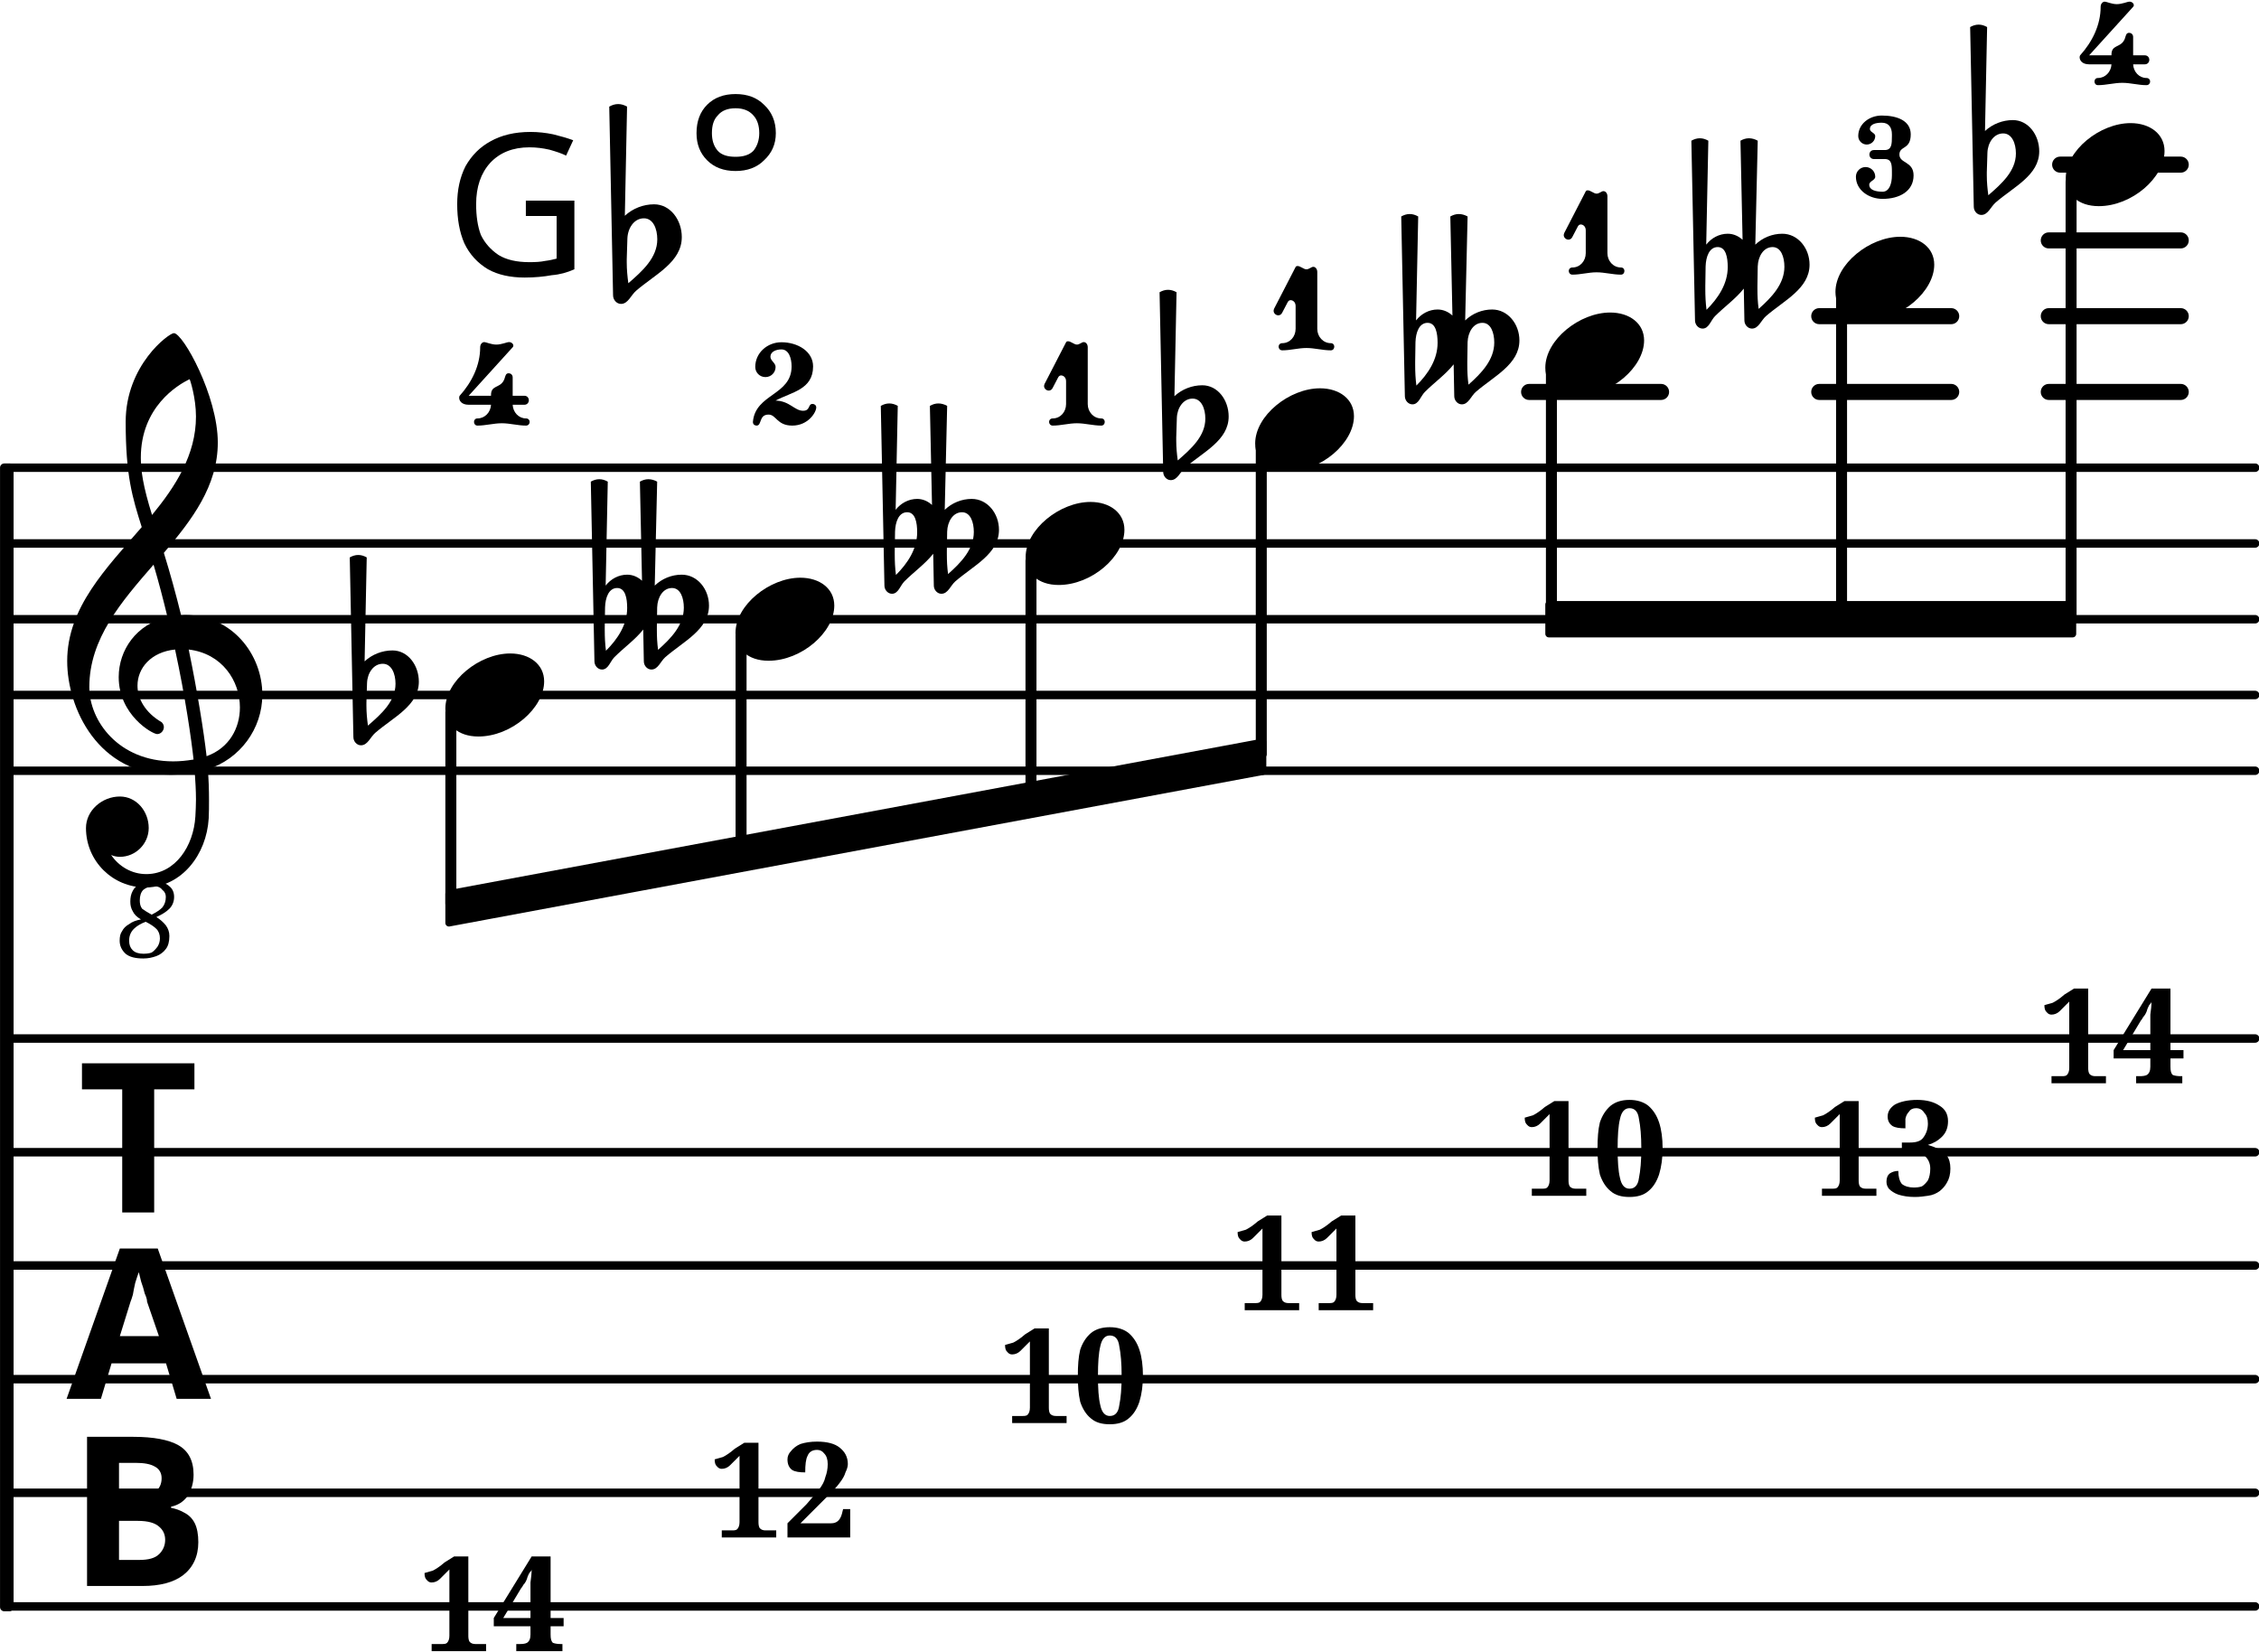
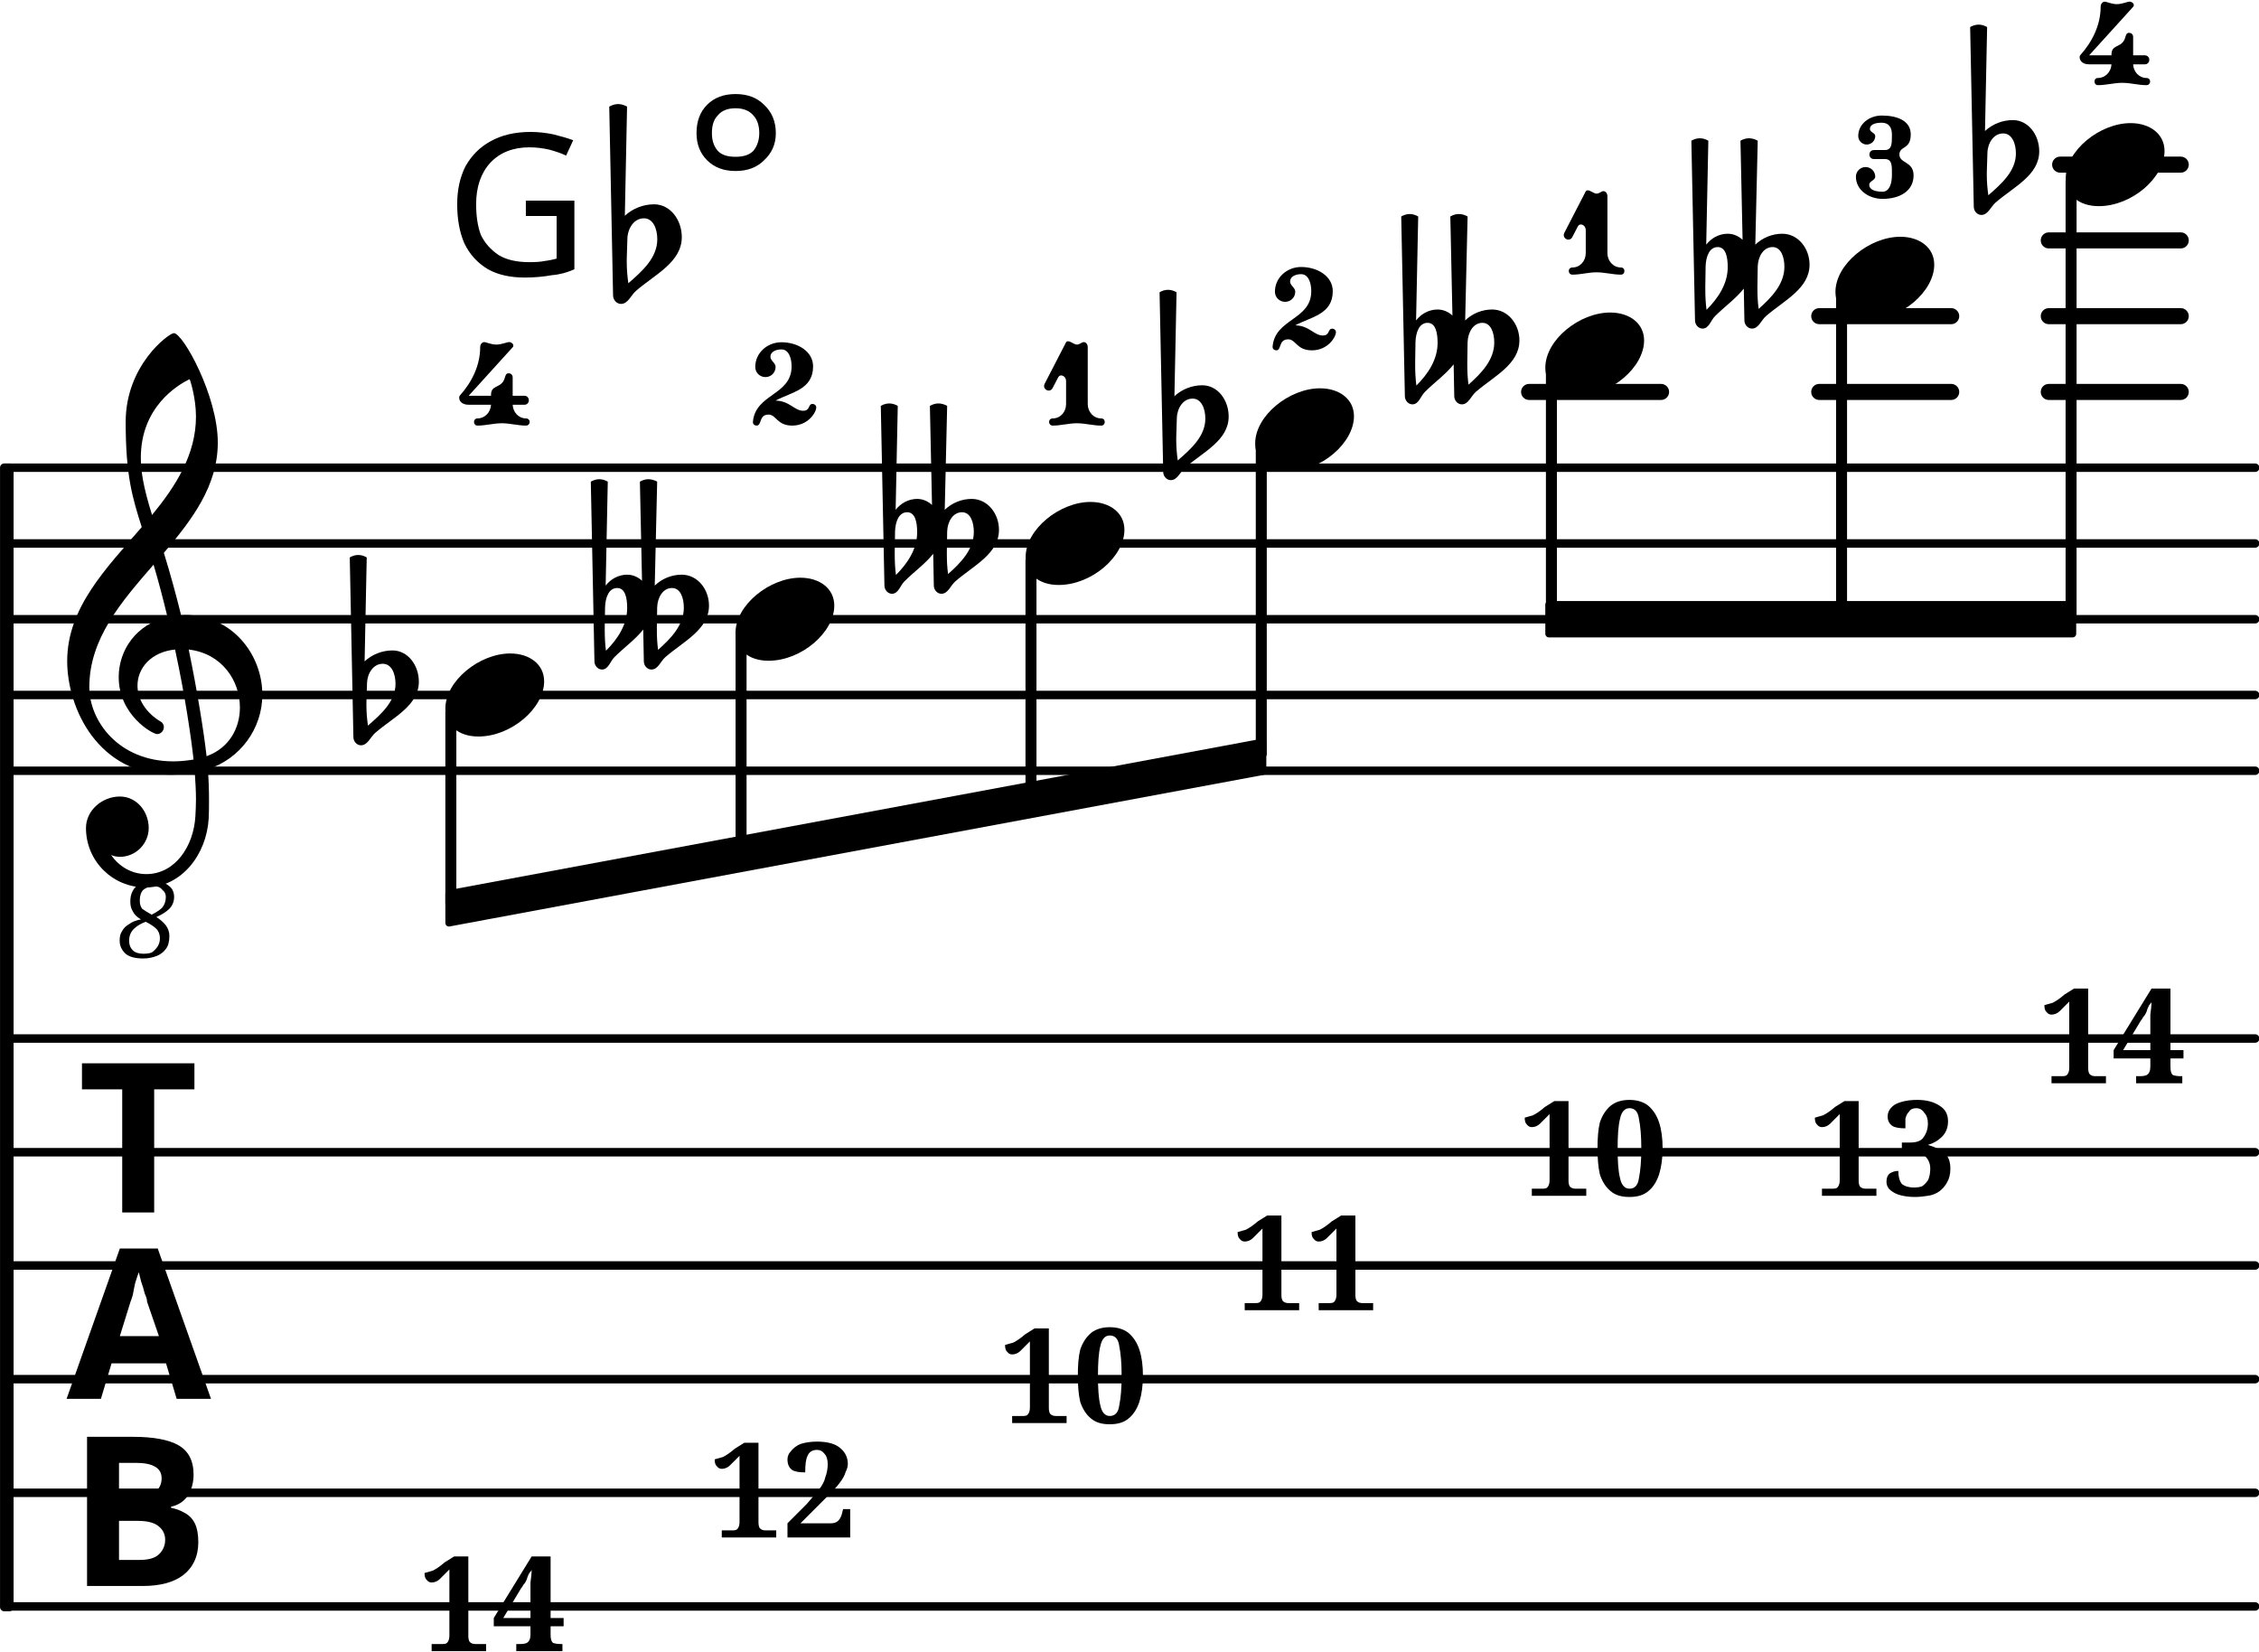
<svg xmlns="http://www.w3.org/2000/svg" preserveAspectRatio="xMidYMid meet" viewBox="-0.079 -5.733 29.82 21.8">
  <g transform="translate(0, -3.56)">
    <rect x="27.01" y="-0.106" width="1.804" height="0.212" ry="0.106" fill="currentColor" />
  </g>
  <g transform="translate(0, -2.56)">
    <rect x="26.86" y="-0.106" width="1.954" height="0.212" ry="0.106" fill="currentColor" />
  </g>
  <g transform="translate(0, -1.56)">
    <rect x="26.86" y="-0.106" width="1.954" height="0.212" ry="0.106" fill="currentColor" />
  </g>
  <g transform="translate(0, -0.5599)">
    <rect x="26.86" y="-0.106" width="1.954" height="0.212" ry="0.106" fill="currentColor" />
  </g>
  <g transform="translate(0, -1.56)">
    <rect x="23.83" y="-0.106" width="1.954" height="0.212" ry="0.106" fill="currentColor" />
  </g>
  <g transform="translate(0, -0.5599)">
    <rect x="23.83" y="-0.106" width="1.954" height="0.212" ry="0.106" fill="currentColor" />
  </g>
  <g transform="translate(0, -0.5599)">
    <rect x="20" y="-0.106" width="1.954" height="0.212" ry="0.106" fill="currentColor" />
  </g>
  <g transform="translate(0, 4.44)">
    <line stroke-linejoin="round" stroke-linecap="round" stroke-width="0.112" stroke="currentColor" x1="0.056" y1="0" x2="29.69" y2="0" />
  </g>
  <g transform="translate(0, 3.44)">
    <line stroke-linejoin="round" stroke-linecap="round" stroke-width="0.112" stroke="currentColor" x1="0.056" y1="0" x2="29.69" y2="0" />
  </g>
  <g transform="translate(0, 2.44)">
    <line stroke-linejoin="round" stroke-linecap="round" stroke-width="0.112" stroke="currentColor" x1="0.056" y1="0" x2="29.69" y2="0" />
  </g>
  <g transform="translate(0, 1.44)">
    <line stroke-linejoin="round" stroke-linecap="round" stroke-width="0.112" stroke="currentColor" x1="0.056" y1="0" x2="29.69" y2="0" />
  </g>
  <g transform="translate(0, 0.4401)">
    <line stroke-linejoin="round" stroke-linecap="round" stroke-width="0.112" stroke="currentColor" x1="0.056" y1="0" x2="29.69" y2="0" />
  </g>
  <g transform="translate(0, 15.47)">
    <line stroke-linejoin="round" stroke-linecap="round" stroke-width="0.112" stroke="currentColor" x1="0.056" y1="0" x2="29.69" y2="0" />
  </g>
  <g transform="translate(0, 13.97)">
    <line stroke-linejoin="round" stroke-linecap="round" stroke-width="0.112" stroke="currentColor" x1="0.056" y1="0" x2="29.69" y2="0" />
  </g>
  <g transform="translate(0, 12.47)">
    <line stroke-linejoin="round" stroke-linecap="round" stroke-width="0.112" stroke="currentColor" x1="0.056" y1="0" x2="29.69" y2="0" />
  </g>
  <g transform="translate(0, 10.97)">
    <line stroke-linejoin="round" stroke-linecap="round" stroke-width="0.112" stroke="currentColor" x1="0.056" y1="0" x2="29.69" y2="0" />
  </g>
  <g transform="translate(0, 9.475)">
    <line stroke-linejoin="round" stroke-linecap="round" stroke-width="0.112" stroke="currentColor" x1="0.056" y1="0" x2="29.69" y2="0" />
  </g>
  <g transform="translate(0, 7.974)">
    <line stroke-linejoin="round" stroke-linecap="round" stroke-width="0.112" stroke="currentColor" x1="0.056" y1="0" x2="29.69" y2="0" />
  </g>
  <g transform="translate(20.32, 2.44)">
    <polygon stroke-linejoin="round" stroke-linecap="round" stroke-width="0.094" fill="currentColor" stroke="currentColor" points="6.961 -0.193 6.961 0.193 0.047 0.193 0.047 -0.193" />
  </g>
  <g transform="translate(5.8, 6.256)">
    <polygon stroke-linejoin="round" stroke-linecap="round" stroke-width="0.094" fill="currentColor" stroke="currentColor" points="10.79 -2.193 10.79 -1.807 0.047 0.193 0.047 -0.193" />
  </g>
  <g transform="translate(5.8, -2.101)">
    <text font-family="sans" font-size="2.616" text-anchor="start" fill="currentColor">
      <tspan>G</tspan>
    </text>
  </g>
  <g transform="translate(8.081, -2.419)">
    <path transform="scale(0.0042, -0.0042)" d="M29 39l-2 -64v-11c0 -22 2 -43 5 -65c44 38 91 80 91 138c0 33 -13 66 -42 66c-31 0 -51 -31 -52 -64zM-28 454c9 5 18 8 28 8s19 -3 28 -8l-7 -343c25 23 58 36 92 36c51 0 87 -49 87 -103c0 -79 -84 -117 -144 -169c-16 -14 -25 -41 -47 -41c-14 0 -25 13 -25 27z" fill="currentColor" />
  </g>
  <g transform="translate(8.928, -2.101)">
    <text font-family="sans" font-size="3.296" text-anchor="start" fill="currentColor">
      <tspan>°</tspan>
    </text>
  </g>
  <g transform="translate(5.8, 3.44)">
    <path transform="scale(0.004, -0.004)" d="M0 -45c0 92 113 182 214 182c64 0 112 -36 112 -92c0 -88 -108 -182 -217 -182c-68 0 -109 39 -109 92z" fill="currentColor" />
  </g>
  <g transform="translate(5.989, -0.1157)">
    <path transform="scale(0.0022, -0.0022)" d="M148 501c10 0 41 -15 72 -15c32 0 63 15 76 15c15 0 26 -11 26 -21c0 -4 -1 -7 -4 -10l-264 -291h134v4c0 60 50 41 75 85c7 11 8 24 14 36c3 7 10 10 17 10c11 0 24 -8 24 -25v-110h70c18 0 27 -14 27 -27s-9 -27 -27 -27h-70c2 -45 36 -82 80 -82c14 0 22 -10 22 -21 s-8 -22 -22 -22c-49 0 -96 14 -145 14s-97 -14 -146 -14c-14 0 -21 11 -21 22s7 21 21 21c44 0 79 37 81 82h-134c-43 0 -57 25 -57 42c0 5 1 10 3 12c73 81 123 182 123 291c0 17 11 31 25 31z" fill="currentColor" />
  </g>
  <g transform="translate(0.8, 3.44)">
    <path transform="scale(0.004, -0.004)" d="M265 -635h-5c-108 0 -196 87 -196 196c0 58 53 104 112 104c54 0 95 -48 95 -104c0 -52 -43 -95 -95 -95c-10 0 -20 2 -29 6c26 -38 68 -63 116 -63h3zM403 150c28 -135 50 -272 59 -352c75 27 110 93 110 161c0 88 -59 178 -169 191zM75 26c0 -112 97 -245 277 -245 c21 0 43 2 67 6c-7 65 -27 206 -61 363c-79 -8 -124 -61 -124 -119c0 -43 25 -89 80 -121c5 -5 7 -11 7 -16c0 -12 -10 -23 -22 -23c-16 0 -127 63 -127 188c0 89 58 175 161 198c-14 58 -29 116 -46 173c-106 -122 -212 -244 -212 -404zM354 1194c30 0 145 -207 145 -361 c0 -143 -85 -255 -178 -364c21 -68 40 -137 57 -206c4 0 8 1 12 1c156 0 256 -130 256 -263c0 -113 -74 -212 -180 -246c3 -34 4 -68 4 -102c0 -20 0 -40 -1 -60c-7 -120 -89 -225 -204 -228l1 44c93 2 153 92 159 190c1 19 2 37 2 56c0 30 -2 60 -4 90 c-28 -5 -54 -8 -79 -8c-240 0 -342 219 -342 375c0 177 130 307 246 442c-31 98 -53 170 -53 347c0 188 143 293 159 293zM427 919c0 62 -20 123 -21 123c-40 -19 -161 -92 -161 -259c0 -42 7 -93 37 -189c78 95 145 199 145 325z" fill="currentColor" />
  </g>
  <g transform="translate(1.485, 6.902)">
    <text font-family="serif" font-style="italic" font-size="1.386" text-anchor="start" fill="currentColor">
      <tspan>8</tspan>
    </text>
  </g>
  <g transform="translate(5.447, 16.06)">
    <text font-family="serif" font-weight="bold" font-size="1.746" text-anchor="start" fill="currentColor">
      <tspan>14</tspan>
    </text>
  </g>
  <g transform="translate(0.9406, 10.27)">
    <text font-family="sans" font-weight="bold" font-size="2.772" text-anchor="start" fill="currentColor">
      <tspan>T</tspan>
    </text>
  </g>
  <g transform="translate(0.8, 12.73)">
    <text font-family="sans" font-weight="bold" font-size="2.772" text-anchor="start" fill="currentColor">
      <tspan>A</tspan>
    </text>
  </g>
  <g transform="translate(0.8201, 15.2)">
    <text font-family="sans" font-weight="bold" font-size="2.772" text-anchor="start" fill="currentColor">
      <tspan>B</tspan>
    </text>
  </g>
  <g transform="translate(5.872, 2.44)">
    <rect x="-0.072" y="1.179" width="0.145" height="2.623" ry="0.047" fill="currentColor" />
  </g>
  <g transform="translate(4.65, 3.44)">
    <path transform="scale(0.004, -0.004)" d="M29 39l-2 -64v-11c0 -22 2 -43 5 -65c44 38 91 80 91 138c0 33 -13 66 -42 66c-31 0 -51 -31 -52 -64zM-28 454c9 5 18 8 28 8s19 -3 28 -8l-7 -343c25 23 58 36 92 36c51 0 87 -49 87 -103c0 -79 -84 -117 -144 -169c-16 -14 -25 -41 -47 -41c-14 0 -25 13 -25 27z" fill="currentColor" />
  </g>
  <g transform="translate(9.63, 2.44)">
    <path transform="scale(0.004, -0.004)" d="M0 -45c0 92 113 182 214 182c64 0 112 -36 112 -92c0 -88 -108 -182 -217 -182c-68 0 -109 39 -109 92z" fill="currentColor" />
  </g>
  <g transform="translate(9.86, -0.1157)">
    <path transform="scale(0.0022, -0.0022)" d="M94 66c-60 0 -39 -66 -72 -66c-11 0 -22 7 -22 21v2c15 169 232 158 232 332c0 50 -17 102 -61 102c-33 0 -66 -14 -66 -44c0 -24 31 -37 31 -61c0 -34 -27 -61 -61 -61s-61 27 -61 61c0 84 72 148 157 148c98 0 190 -55 190 -145c0 -140 -131 -154 -225 -205 c85 -2 113 -61 165 -61c45 0 28 41 57 41c11 0 22 -8 22 -21c0 -29 -48 -109 -144 -109c-92 0 -96 66 -142 66z" fill="currentColor" />
  </g>
  <g transform="translate(9.277, 14.56)">
    <text font-family="serif" font-weight="bold" font-size="1.746" text-anchor="start" fill="currentColor">
      <tspan>12</tspan>
    </text>
  </g>
  <g transform="translate(9.703, 2.44)">
    <rect x="-0.072" y="0.179" width="0.145" height="2.916" ry="0.047" fill="currentColor" />
  </g>
  <g transform="translate(7.832, 2.44)">
    <path transform="scale(0.004, -0.004)" d="M191 39l-1 -64v-11c0 -22 1 -43 4 -65c43 38 85 82 85 139c0 32 -11 65 -39 65c-30 0 -48 -31 -49 -64zM19 39l-1 -64v-11c0 -23 1 -45 4 -68c39 39 70 86 70 141c0 32 -6 66 -33 66c-28 0 -39 -32 -40 -64zM28 454l-7 -343c17 22 43 36 71 36c19 0 36 -8 49 -20l-7 327 c9 5 18 8 28 8s20 -3 29 -8l-8 -343c24 23 56 36 89 36c52 0 90 -48 90 -102c0 -79 -84 -118 -144 -170c-16 -14 -24 -41 -46 -41c-14 0 -25 13 -25 27l-2 105c-26 -33 -64 -60 -95 -91c-14 -14 -20 -41 -41 -41c-14 0 -25 13 -25 27l-12 593c9 5 18 8 28 8s19 -3 28 -8z " fill="currentColor" />
  </g>
  <g transform="translate(13.46, 1.44)">
    <path transform="scale(0.004, -0.004)" d="M0 -45c0 92 113 182 214 182c64 0 112 -36 112 -92c0 -88 -108 -182 -217 -182c-68 0 -109 39 -109 92z" fill="currentColor" />
  </g>
  <g transform="translate(13.71, -0.1157)">
    <path transform="scale(0.0022, -0.0022)" d="M194 486c16 0 29 15 41 15c13 0 24 -13 24 -31v-341c0 -47 35 -86 81 -86c14 0 21 -10 21 -21s-7 -22 -21 -22c-49 0 -97 14 -146 14s-96 -14 -145 -14c-14 0 -22 11 -22 22s8 21 22 21c46 0 80 39 80 86v137c0 23 -16 35 -30 35c-7 0 -13 -4 -17 -11l-34 -65 c-5 -10 -14 -15 -23 -15c-14 0 -28 12 -28 27c0 4 1 8 3 13l129 250c2 4 7 6 11 6c18 0 37 -20 54 -20z" fill="currentColor" />
  </g>
  <g transform="translate(13.11, 13.05)">
    <text font-family="serif" font-weight="bold" font-size="1.746" text-anchor="start" fill="currentColor">
      <tspan>10</tspan>
    </text>
  </g>
  <g transform="translate(13.53, 2.44)">
    <rect x="-0.072" y="-0.821" width="0.145" height="3.209" ry="0.047" fill="currentColor" />
  </g>
  <g transform="translate(11.66, 1.44)">
    <path transform="scale(0.004, -0.004)" d="M191 39l-1 -64v-11c0 -22 1 -43 4 -65c43 38 85 82 85 139c0 32 -11 65 -39 65c-30 0 -48 -31 -49 -64zM19 39l-1 -64v-11c0 -23 1 -45 4 -68c39 39 70 86 70 141c0 32 -6 66 -33 66c-28 0 -39 -32 -40 -64zM28 454l-7 -343c17 22 43 36 71 36c19 0 36 -8 49 -20l-7 327 c9 5 18 8 28 8s20 -3 29 -8l-8 -343c24 23 56 36 89 36c52 0 90 -48 90 -102c0 -79 -84 -118 -144 -170c-16 -14 -24 -41 -46 -41c-14 0 -25 13 -25 27l-2 105c-26 -33 -64 -60 -95 -91c-14 -14 -20 -41 -41 -41c-14 0 -25 13 -25 27l-12 593c9 5 18 8 28 8s19 -3 28 -8z " fill="currentColor" />
  </g>
  <g transform="translate(16.49, -0.0599)">
    <path transform="scale(0.004, -0.004)" d="M0 -45c0 92 113 182 214 182c64 0 112 -36 112 -92c0 -88 -108 -182 -217 -182c-68 0 -109 39 -109 92z" fill="currentColor" />
  </g>
-   <g transform="translate(16.74, -1.109)">
-     <path transform="scale(0.0022, -0.0022)" d="M194 486c16 0 29 15 41 15c13 0 24 -13 24 -31v-341c0 -47 35 -86 81 -86c14 0 21 -10 21 -21s-7 -22 -21 -22c-49 0 -97 14 -146 14s-96 -14 -145 -14c-14 0 -22 11 -22 22s8 21 22 21c46 0 80 39 80 86v137c0 23 -16 35 -30 35c-7 0 -13 -4 -17 -11l-34 -65 c-5 -10 -14 -15 -23 -15c-14 0 -28 12 -28 27c0 4 1 8 3 13l129 250c2 4 7 6 11 6c18 0 37 -20 54 -20z" fill="currentColor" />
+   <g transform="translate(16.72, -1.109)">
+     <path transform="scale(0.0022, -0.0022)" d="M94 66c-60 0 -39 -66 -72 -66c-11 0 -22 7 -22 21v2c15 169 232 158 232 332c0 50 -17 102 -61 102c-33 0 -66 -14 -66 -44c0 -24 31 -37 31 -61c0 -34 -27 -61 -61 -61s-61 27 -61 61c0 84 72 148 157 148c98 0 190 -55 190 -145c0 -140 -131 -154 -225 -205 c85 -2 113 -61 165 -61c45 0 28 41 57 41c11 0 22 -8 22 -21c0 -29 -48 -109 -144 -109c-92 0 -96 66 -142 66z" fill="currentColor" />
  </g>
  <g transform="translate(16.18, 11.56)">
    <text font-family="serif" font-weight="bold" font-size="1.746" text-anchor="start" fill="currentColor">
      <tspan>11</tspan>
    </text>
  </g>
  <g transform="translate(16.57, 2.44)">
    <rect x="-0.072" y="-2.321" width="0.145" height="4.15" ry="0.047" fill="currentColor" />
  </g>
  <g transform="translate(-0.0786, 7.957)">
    <rect x="0" y="-7.573" width="0.179" height="15.15" ry="0.056" fill="currentColor" />
  </g>
  <g transform="translate(20.32, -1.06)">
    <path transform="scale(0.004, -0.004)" d="M0 -45c0 92 113 182 214 182c64 0 112 -36 112 -92c0 -88 -108 -182 -217 -182c-68 0 -109 39 -109 92z" fill="currentColor" />
  </g>
  <g transform="translate(20.57, -2.108)">
    <path transform="scale(0.0022, -0.0022)" d="M194 486c16 0 29 15 41 15c13 0 24 -13 24 -31v-341c0 -47 35 -86 81 -86c14 0 21 -10 21 -21s-7 -22 -21 -22c-49 0 -97 14 -146 14s-96 -14 -145 -14c-14 0 -22 11 -22 22s8 21 22 21c46 0 80 39 80 86v137c0 23 -16 35 -30 35c-7 0 -13 -4 -17 -11l-34 -65 c-5 -10 -14 -15 -23 -15c-14 0 -28 12 -28 27c0 4 1 8 3 13l129 250c2 4 7 6 11 6c18 0 37 -20 54 -20z" fill="currentColor" />
  </g>
  <g transform="translate(19.97, 10.05)">
    <text font-family="serif" font-weight="bold" font-size="1.746" text-anchor="start" fill="currentColor">
      <tspan>10</tspan>
    </text>
  </g>
  <g transform="translate(20.4, 2.44)">
    <rect x="-0.072" y="-3.321" width="0.145" height="3.321" ry="0.047" fill="currentColor" />
  </g>
  <g transform="translate(18.53, -1.06)">
    <path transform="scale(0.004, -0.004)" d="M191 39l-1 -64v-11c0 -22 1 -43 4 -65c43 38 85 82 85 139c0 32 -11 65 -39 65c-30 0 -48 -31 -49 -64zM19 39l-1 -64v-11c0 -23 1 -45 4 -68c39 39 70 86 70 141c0 32 -6 66 -33 66c-28 0 -39 -32 -40 -64zM28 454l-7 -343c17 22 43 36 71 36c19 0 36 -8 49 -20l-7 327 c9 5 18 8 28 8s20 -3 29 -8l-8 -343c24 23 56 36 89 36c52 0 90 -48 90 -102c0 -79 -84 -118 -144 -170c-16 -14 -24 -41 -46 -41c-14 0 -25 13 -25 27l-2 105c-26 -33 -64 -60 -95 -91c-14 -14 -20 -41 -41 -41c-14 0 -25 13 -25 27l-12 593c9 5 18 8 28 8s19 -3 28 -8z " fill="currentColor" />
  </g>
  <g transform="translate(24.15, -2.06)">
    <path transform="scale(0.004, -0.004)" d="M0 -45c0 92 113 182 214 182c64 0 112 -36 112 -92c0 -88 -108 -182 -217 -182c-68 0 -109 39 -109 92z" fill="currentColor" />
  </g>
  <g transform="translate(24.42, -3.108)">
    <path transform="scale(0.0022, -0.0022)" d="M261 266c0 -54 85 -40 85 -125c0 -94 -83 -141 -186 -141c-84 0 -160 54 -160 133c0 32 26 58 58 58s58 -26 58 -58c0 -22 -36 -26 -36 -48c0 -33 42 -42 80 -42c41 0 56 50 56 98v21c0 44 -2 77 -43 77h-65c-18 0 -27 14 -27 27s9 27 27 27h65c42 0 43 36 43 83v11 c0 43 -20 70 -61 70c-34 0 -71 -8 -71 -38c0 -19 32 -23 32 -42c0 -28 -23 -51 -51 -51s-51 23 -51 51c0 72 66 123 141 123c93 0 174 -31 174 -113c0 -94 -68 -67 -68 -121z" fill="currentColor" />
  </g>
  <g transform="translate(23.8, 10.05)">
    <text font-family="serif" font-weight="bold" font-size="1.746" text-anchor="start" fill="currentColor">
      <tspan>13</tspan>
    </text>
  </g>
  <g transform="translate(24.23, 2.44)">
    <rect x="-0.072" y="-4.321" width="0.145" height="4.321" ry="0.047" fill="currentColor" />
  </g>
  <g transform="translate(22.36, -2.06)">
    <path transform="scale(0.004, -0.004)" d="M191 39l-1 -64v-11c0 -22 1 -43 4 -65c43 38 85 82 85 139c0 32 -11 65 -39 65c-30 0 -48 -31 -49 -64zM19 39l-1 -64v-11c0 -23 1 -45 4 -68c39 39 70 86 70 141c0 32 -6 66 -33 66c-28 0 -39 -32 -40 -64zM28 454l-7 -343c17 22 43 36 71 36c19 0 36 -8 49 -20l-7 327 c9 5 18 8 28 8s20 -3 29 -8l-8 -343c24 23 56 36 89 36c52 0 90 -48 90 -102c0 -79 -84 -118 -144 -170c-16 -14 -24 -41 -46 -41c-14 0 -25 13 -25 27l-2 105c-26 -33 -64 -60 -95 -91c-14 -14 -20 -41 -41 -41c-14 0 -25 13 -25 27l-12 593c9 5 18 8 28 8s19 -3 28 -8z " fill="currentColor" />
  </g>
  <g transform="translate(27.19, -3.56)">
    <path transform="scale(0.004, -0.004)" d="M0 -45c0 92 113 182 214 182c64 0 112 -36 112 -92c0 -88 -108 -182 -217 -182c-68 0 -109 39 -109 92z" fill="currentColor" />
  </g>
  <g transform="translate(27.38, -4.609)">
    <path transform="scale(0.0022, -0.0022)" d="M148 501c10 0 41 -15 72 -15c32 0 63 15 76 15c15 0 26 -11 26 -21c0 -4 -1 -7 -4 -10l-264 -291h134v4c0 60 50 41 75 85c7 11 8 24 14 36c3 7 10 10 17 10c11 0 24 -8 24 -25v-110h70c18 0 27 -14 27 -27s-9 -27 -27 -27h-70c2 -45 36 -82 80 -82c14 0 22 -10 22 -21 s-8 -22 -22 -22c-49 0 -96 14 -145 14s-97 -14 -146 -14c-14 0 -21 11 -21 22s7 21 21 21c44 0 79 37 81 82h-134c-43 0 -57 25 -57 42c0 5 1 10 3 12c73 81 123 182 123 291c0 17 11 31 25 31z" fill="currentColor" />
  </g>
  <g transform="translate(26.83, 8.565)">
    <text font-family="serif" font-weight="bold" font-size="1.746" text-anchor="start" fill="currentColor">
      <tspan>14</tspan>
    </text>
  </g>
  <g transform="translate(27.26, 2.44)">
    <rect x="-0.072" y="-5.821" width="0.145" height="5.821" ry="0.047" fill="currentColor" />
  </g>
  <g transform="translate(26.04, -3.56)">
    <path transform="scale(0.004, -0.004)" d="M29 39l-2 -64v-11c0 -22 2 -43 5 -65c44 38 91 80 91 138c0 33 -13 66 -42 66c-31 0 -51 -31 -52 -64zM-28 454c9 5 18 8 28 8s19 -3 28 -8l-7 -343c25 23 58 36 92 36c51 0 87 -49 87 -103c0 -79 -84 -117 -144 -169c-16 -14 -25 -41 -47 -41c-14 0 -25 13 -25 27z" fill="currentColor" />
  </g>
  <g transform="translate(15.34, -0.0599)">
    <path transform="scale(0.004, -0.004)" d="M29 39l-2 -64v-11c0 -22 2 -43 5 -65c44 38 91 80 91 138c0 33 -13 66 -42 66c-31 0 -51 -31 -52 -64zM-28 454c9 5 18 8 28 8s19 -3 28 -8l-7 -343c25 23 58 36 92 36c51 0 87 -49 87 -103c0 -79 -84 -117 -144 -169c-16 -14 -25 -41 -47 -41c-14 0 -25 13 -25 27z" fill="currentColor" />
  </g>
</svg>
